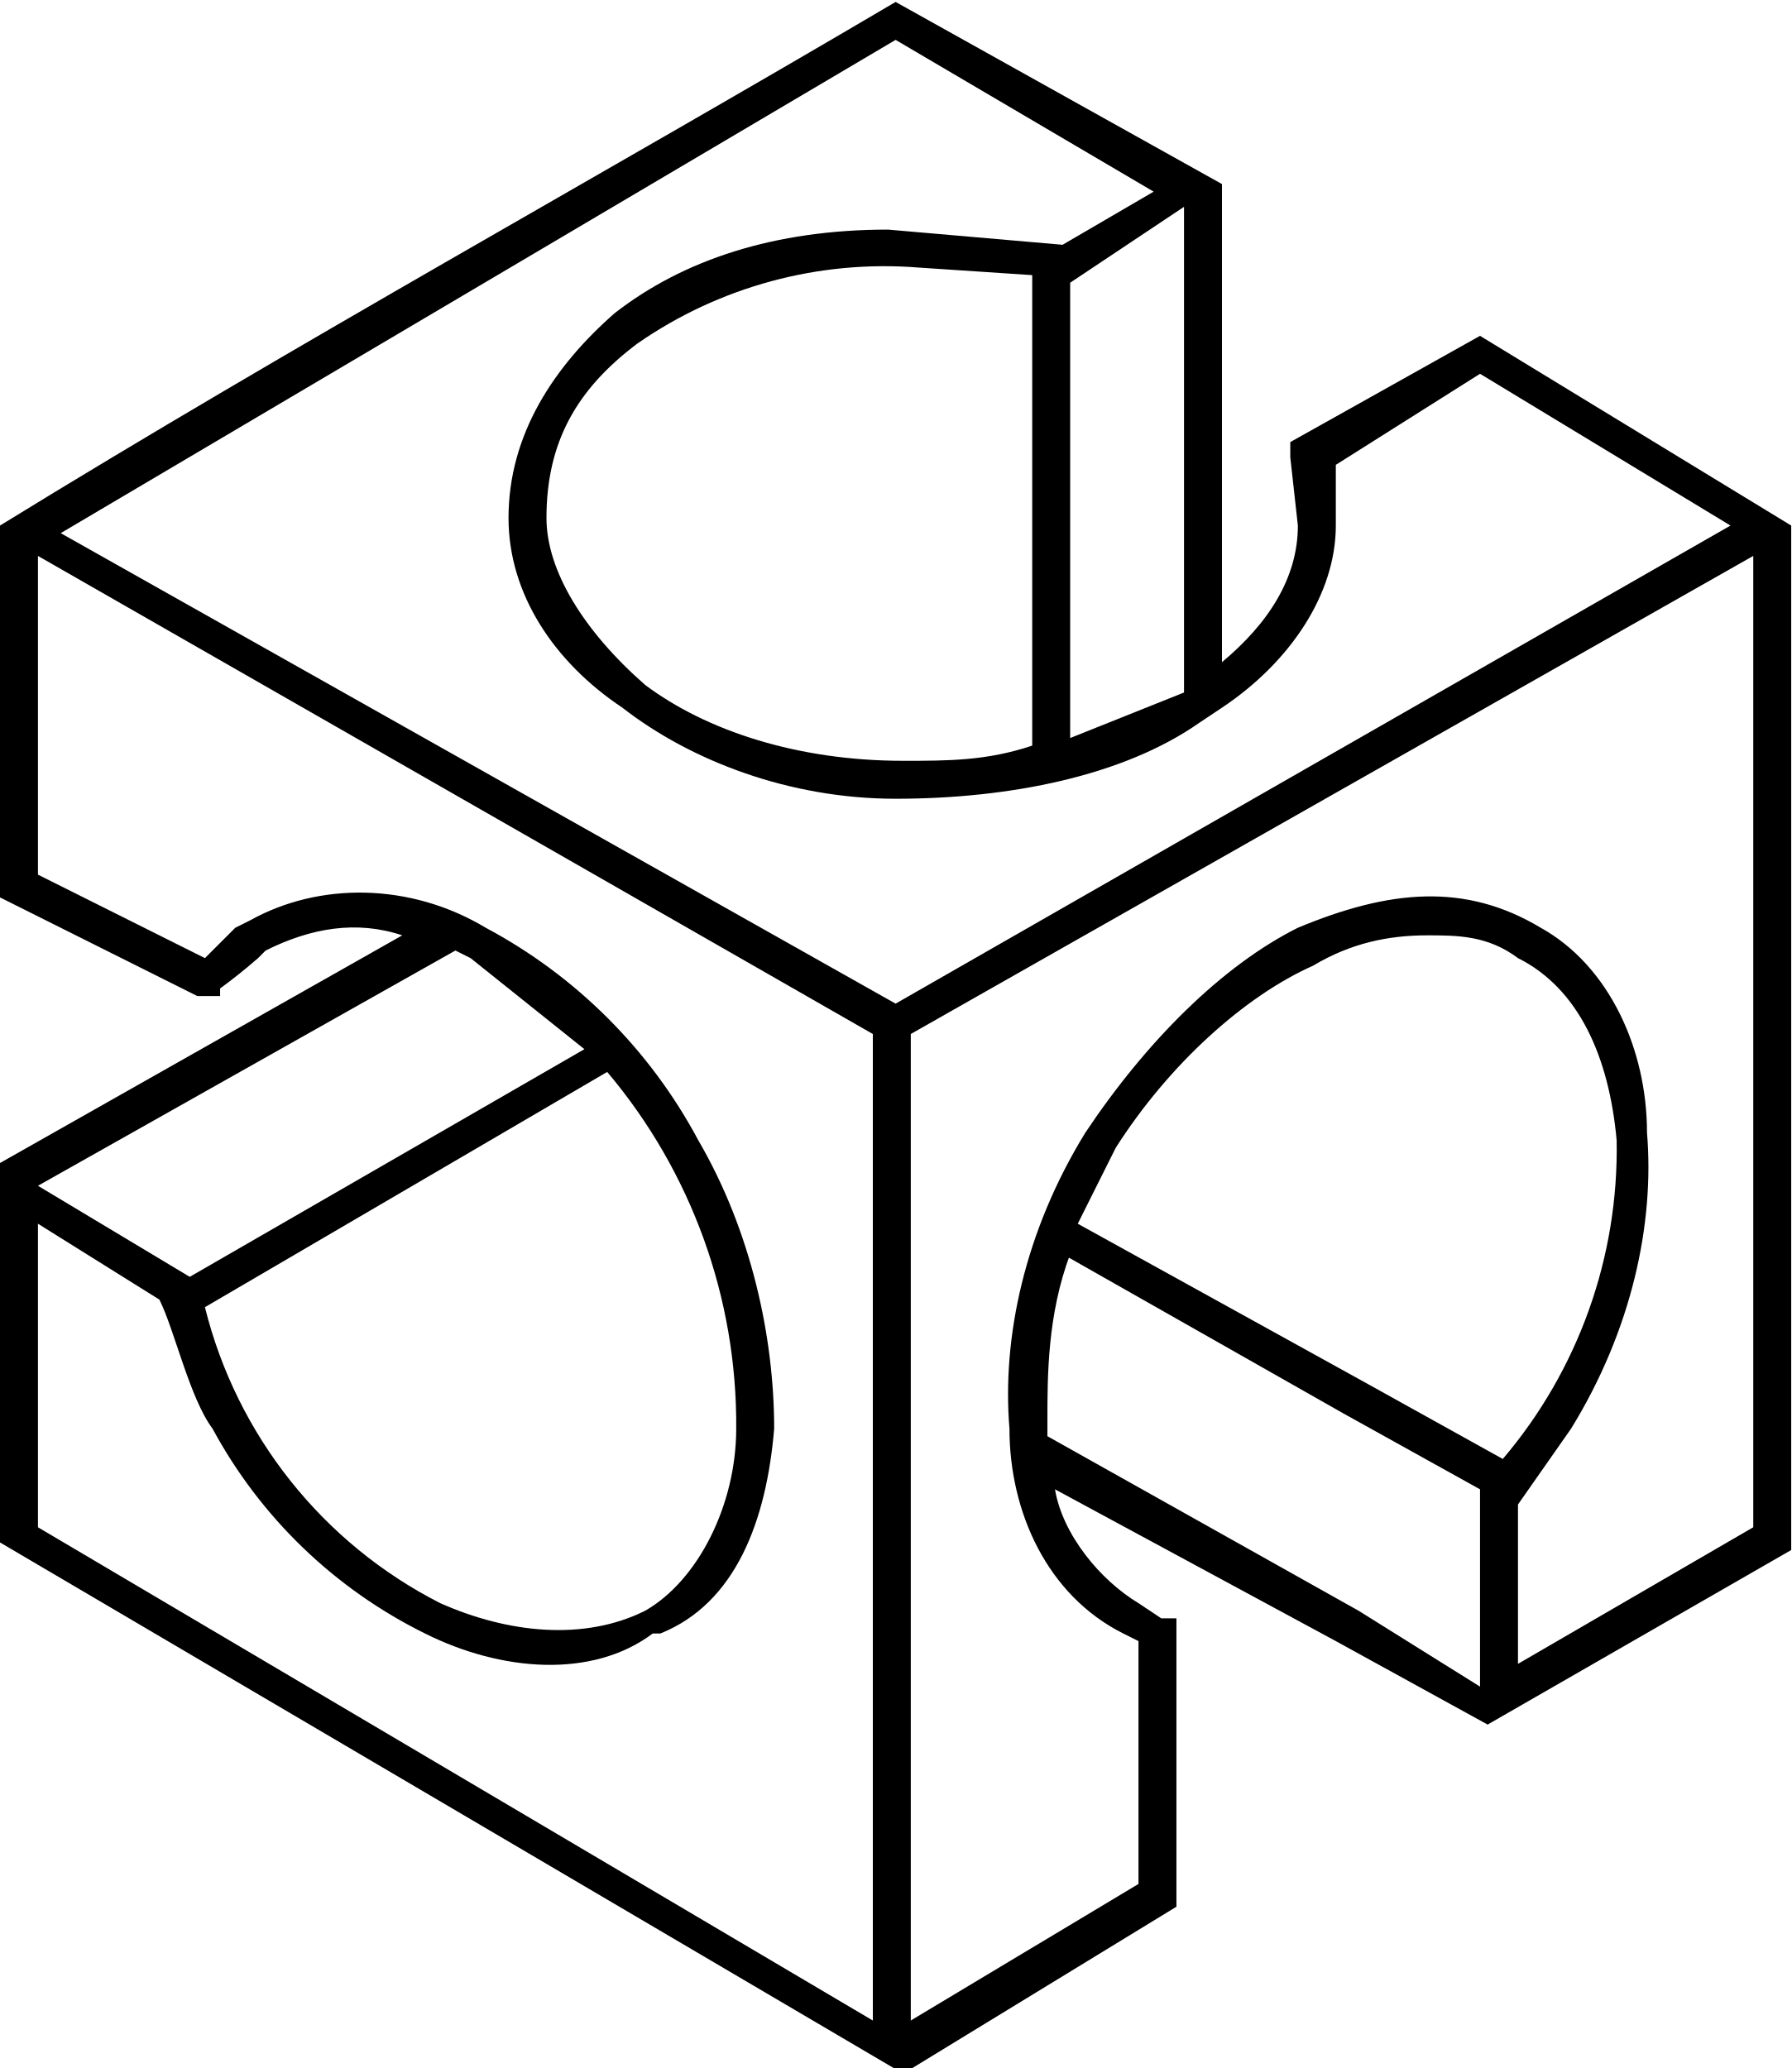
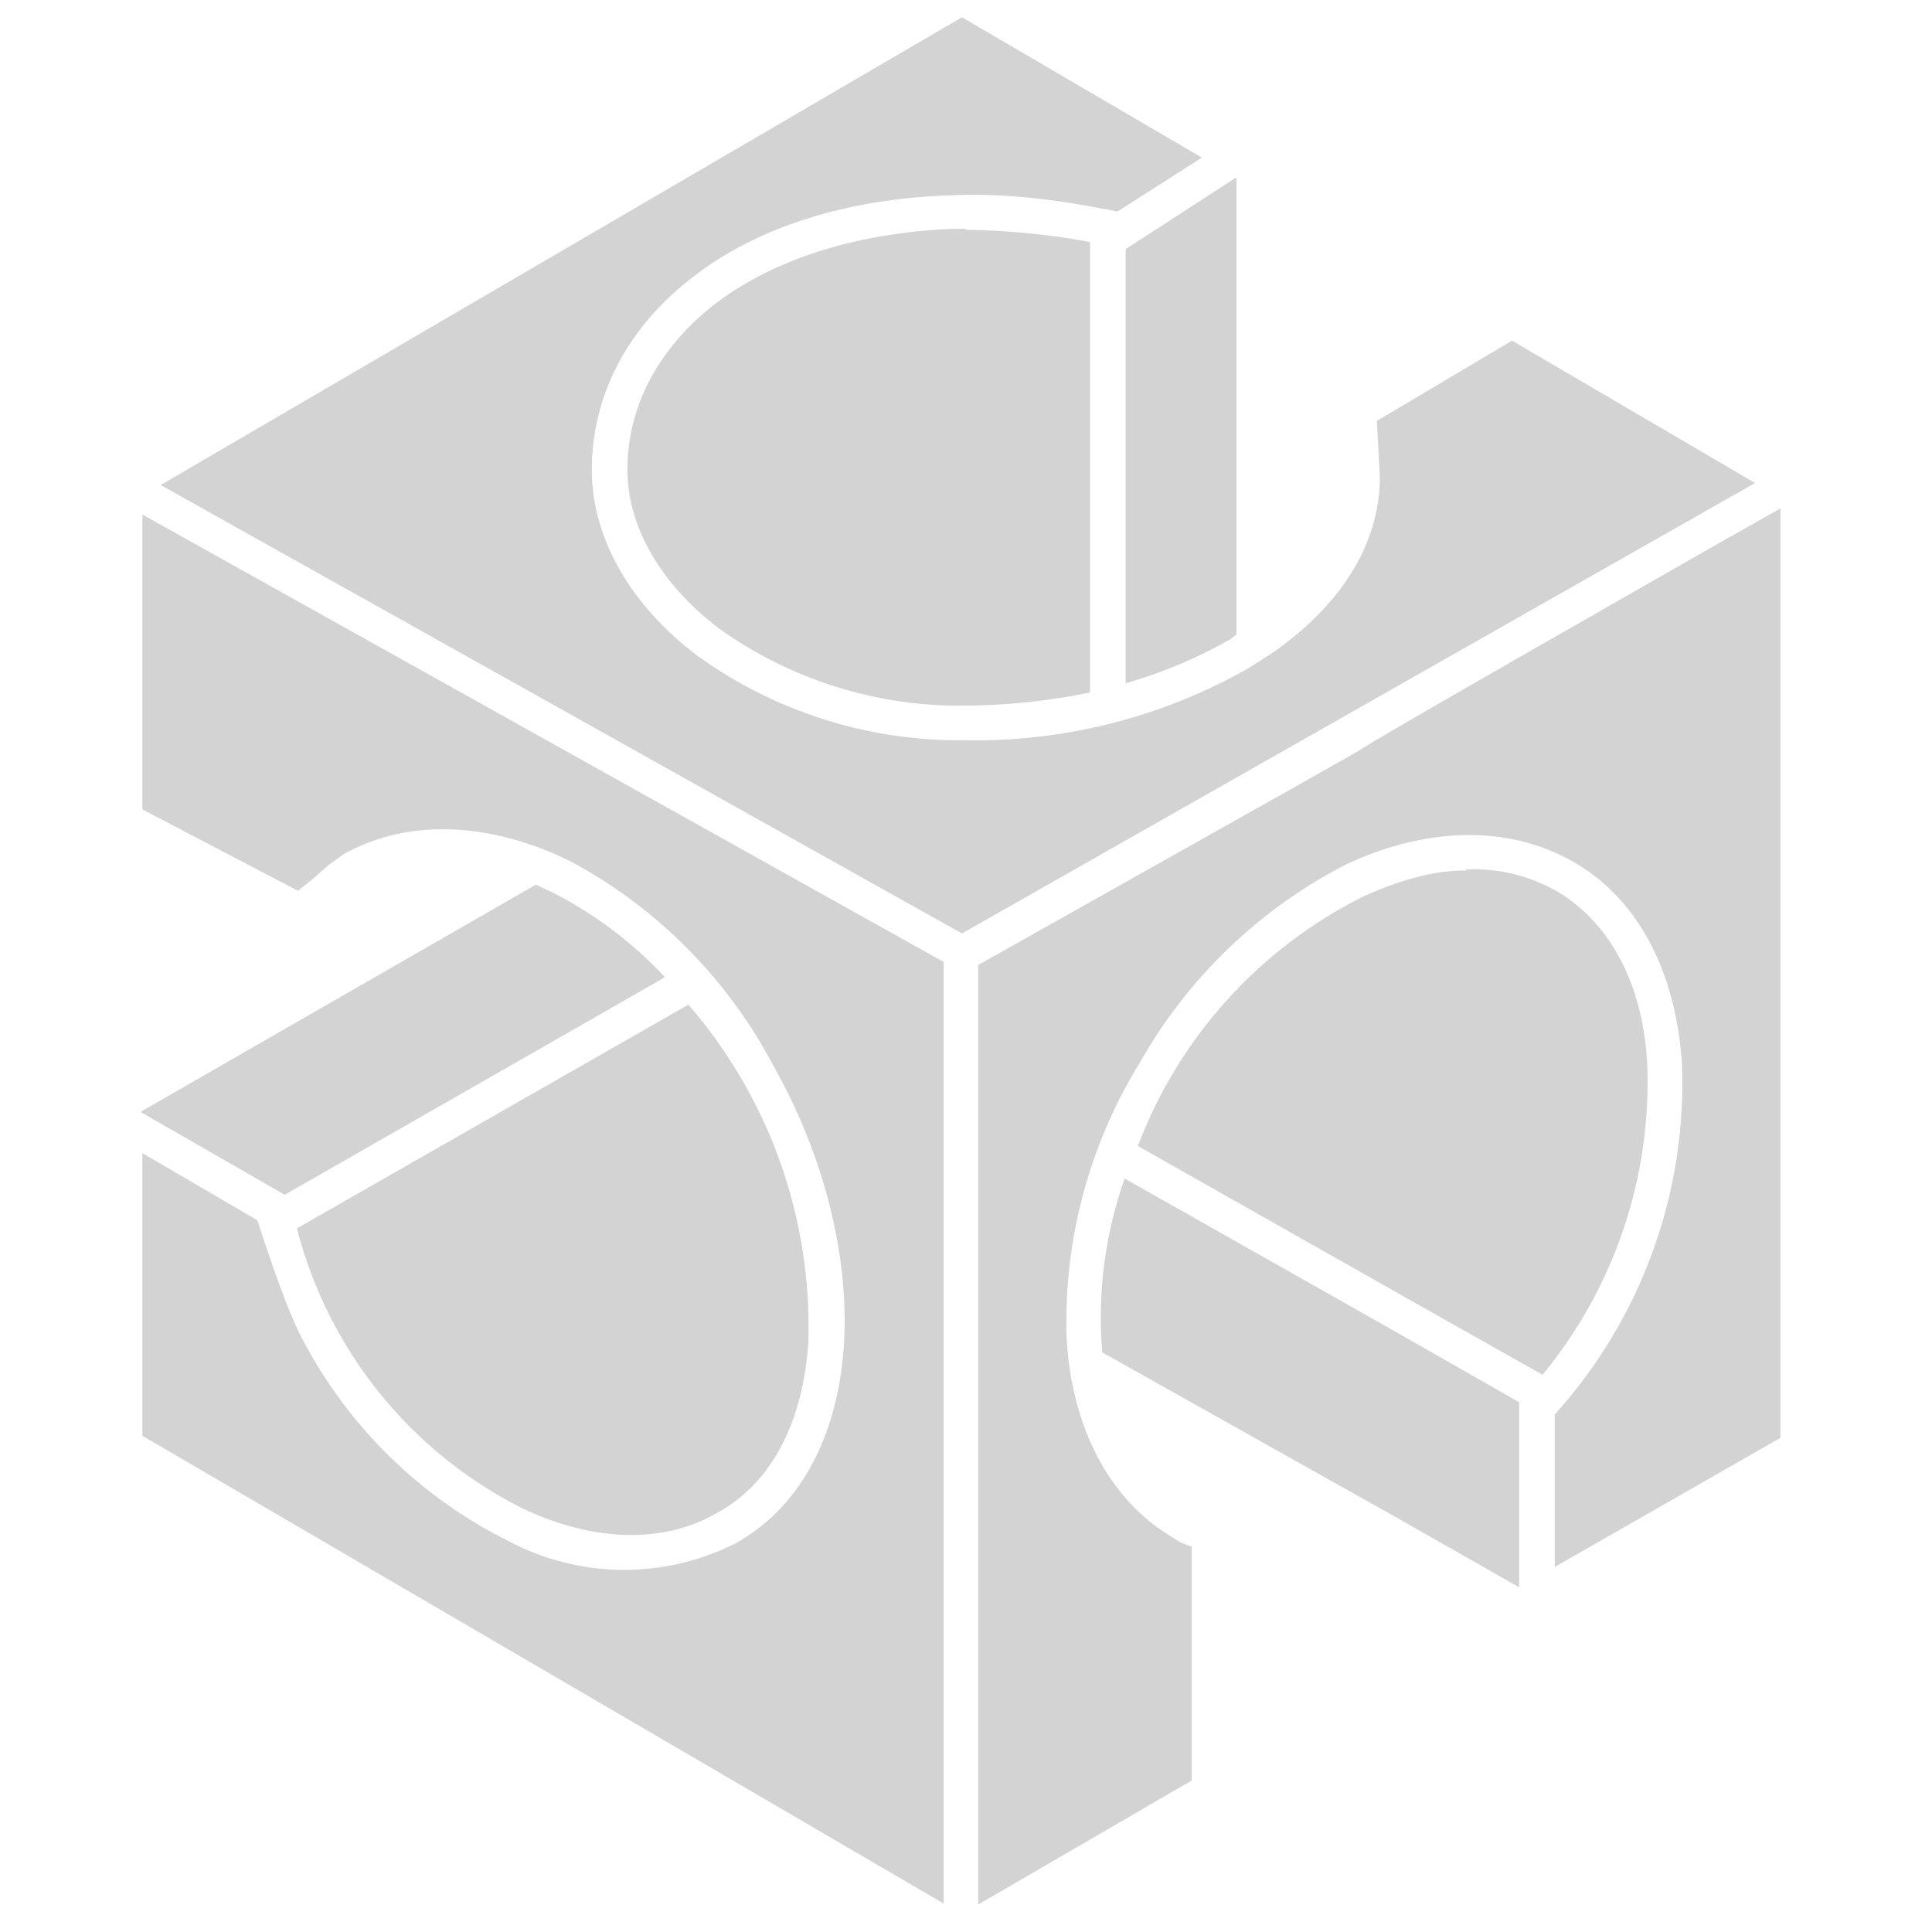
- <svg xmlns="http://www.w3.org/2000/svg" width="89.2" height="103" viewBox="0 0 23.6 27.2">
-   <path d="M57.1 121.4c-3.9 2.3-7.9 4.5-11.8 6.9v4.9l2.6 1.3H48.2v-.1a7.4 7.4 0 0 0 .5-.4l.1-.1c.6-.3 1.2-.4 1.8-.2l-5.3 3v5l11.9 7 3.6-2.2v-3.8h-.2l-.3-.2c-.5-.3-1-.9-1.1-1.5l3.7 2 2 1.1 4-2.3v-13.5l-4.1-2.5-2.5 1.4v.2l.1.9c0 .7-.4 1.3-1 1.8v-6.3zm0 .5 3.4 2-1.2.7-2.3-.2c-1.5 0-2.7.4-3.6 1.1-.8.7-1.4 1.6-1.4 2.7 0 1 .6 1.9 1.5 2.5.9.7 2.2 1.2 3.6 1.2 1.5 0 3-.3 4-1l.3-.2c.9-.6 1.5-1.5 1.5-2.4v-.8l1.9-1.2 3.3 2-11 6.3-11-6.2zm3.8 2.2v6.4l-1.5.6v-6zm-3.5.8 1.5.1v6.2c-.6.2-1.1.2-1.7.2-1.4 0-2.6-.4-3.4-1-.8-.7-1.3-1.5-1.3-2.2 0-1 .4-1.7 1.2-2.3a5.7 5.7 0 0 1 3.7-1zm11 3.8v12.8l-3.1 1.8v-2.1l.7-1c.8-1.3 1.1-2.7 1-3.9 0-1.1-.5-2.2-1.4-2.7-1-.6-2-.5-3.2 0-1 .5-2 1.5-2.8 2.7-.8 1.3-1.1 2.7-1 3.9 0 1.1.5 2.2 1.5 2.7l.2.1v3.2l-3 1.8v-13l11.1-6.3zm-22.6 0 11 6.3v13l-11-6.5v-4l1.6 1c.2.4.4 1.3.7 1.7a6.4 6.4 0 0 0 2.8 2.7c1 .5 2.2.6 3 0h.1c1-.4 1.4-1.5 1.5-2.7 0-1.2-.3-2.6-1-3.8a6.8 6.8 0 0 0-2.8-2.8c-1-.6-2.2-.6-3.1-.1l-.2.1-.2.2-.2.2-2.2-1.1zm18.3 5c.4 0 .8 0 1.2.3.8.4 1.2 1.3 1.3 2.4a6.3 6.3 0 0 1-1.5 4.2l-1.8-1-3.8-2.1.5-1c.7-1.1 1.7-2 2.6-2.4.5-.3 1-.4 1.5-.4zm-12.8.2.2.1 1.5 1.2-5.2 3-2-1.2zm2 1.6a7.2 7.2 0 0 1 1.7 4.7c0 1-.5 2-1.2 2.4-.8.4-1.8.3-2.7-.1a6 6 0 0 1-3.1-3.9zm6 2.4L63 140l1.8 1v2.6l-1.6-1-4.1-2.3v-.2c0-.6 0-1.4.3-2.2z" transform="translate(-45.3 -121.4)" />
+ <svg xmlns="http://www.w3.org/2000/svg" viewBox="0 0 190 190" style="fill: lightgray">
+   <path d="m94.6 1.7-78.8 46 78.8 44.1 78-44.3-23.9-14-13.3 7.9.3 5.5c0 7-4.3 13-10.7 17.4l-2.2 1.4a54.4 54.4 0 0 1-28 7.1 44 44 0 0 1-26.2-8.3C62.1 59.6 58.2 53 58.2 46.2c0-7.5 3.7-14.2 10-19 6.2-4.8 15-7.7 25.5-8 6.8-.3 13 1 16.2 1.6l8.3-5.3L94.6 1.7zm26.9 15.8-10.8 7v42.7c3.8-1.1 7.3-2.6 10.4-4.4l.5-.4V17.5h-.1zm-26.5 5h-1.2c-10 .4-18 3.2-23.5 7.4-5.5 4.3-8.6 10-8.6 16.3 0 5.5 3.2 11.2 9 15.6a40.7 40.7 0 0 0 24 7.6 63 63 0 0 0 12.5-1.3V23.8A71.4 71.4 0 0 0 95 22.6zM175.1 50l-5.5 3.1c-68 38.8-2.6 2-73.4 41.8v92.4l21-12.2v-23c-.6-.2-1.2-.4-1.7-.8-6.6-3.8-10.1-11.2-10.6-19.6a48.5 48.5 0 0 1 7.2-27.2A49 49 0 0 1 132.4 85c7.7-3.6 15.8-4 22.4-.2 6.6 3.8 10 11.2 10.6 19.6a48.6 48.6 0 0 1-12.5 34.7v15l22.2-12.7V50zM14 50.6v29l15.3 8 1.5-1.2 1.6-1.4 1.4-1c6.6-3.7 14.8-3 22.3.7a48.4 48.4 0 0 1 19.9 20c5.1 9 7.5 18.9 7 27.4-.5 8.6-4 16-10.7 19.7a24.3 24.3 0 0 1-22.4-.3 46 46 0 0 1-20-19.5c-1.7-3.1-3.6-9-4.6-12L14 113.4v27.8l78.8 46V94.6L14 50.6zm130.2 35c-3.3 0-6.7 1-10.2 2.6a45.4 45.4 0 0 0-22.1 24.5l26.5 15 13.3 7.5a45.3 45.3 0 0 0 10.3-30.5c-.4-7.7-3.5-13.8-8.8-17a16.6 16.6 0 0 0-9-2.2zM52.7 87l-38.8 22.3v.1l14.1 8.1 37.4-21.4a40 40 0 0 0-11-8.3l-1.7-.8zm15 11.8-38.5 22a42.7 42.7 0 0 0 22.1 27.5c6.9 3.3 13.8 3.6 19.2.5 5.5-3 8.5-9.1 9-16.9a48.4 48.4 0 0 0-11.8-33.1zm42.9 17.1a41 41 0 0 0-2.3 15.6l.1 1.5 29.4 16.5 11.6 6.6v-18.2l-12.8-7.3-26-14.7z" />
</svg>
